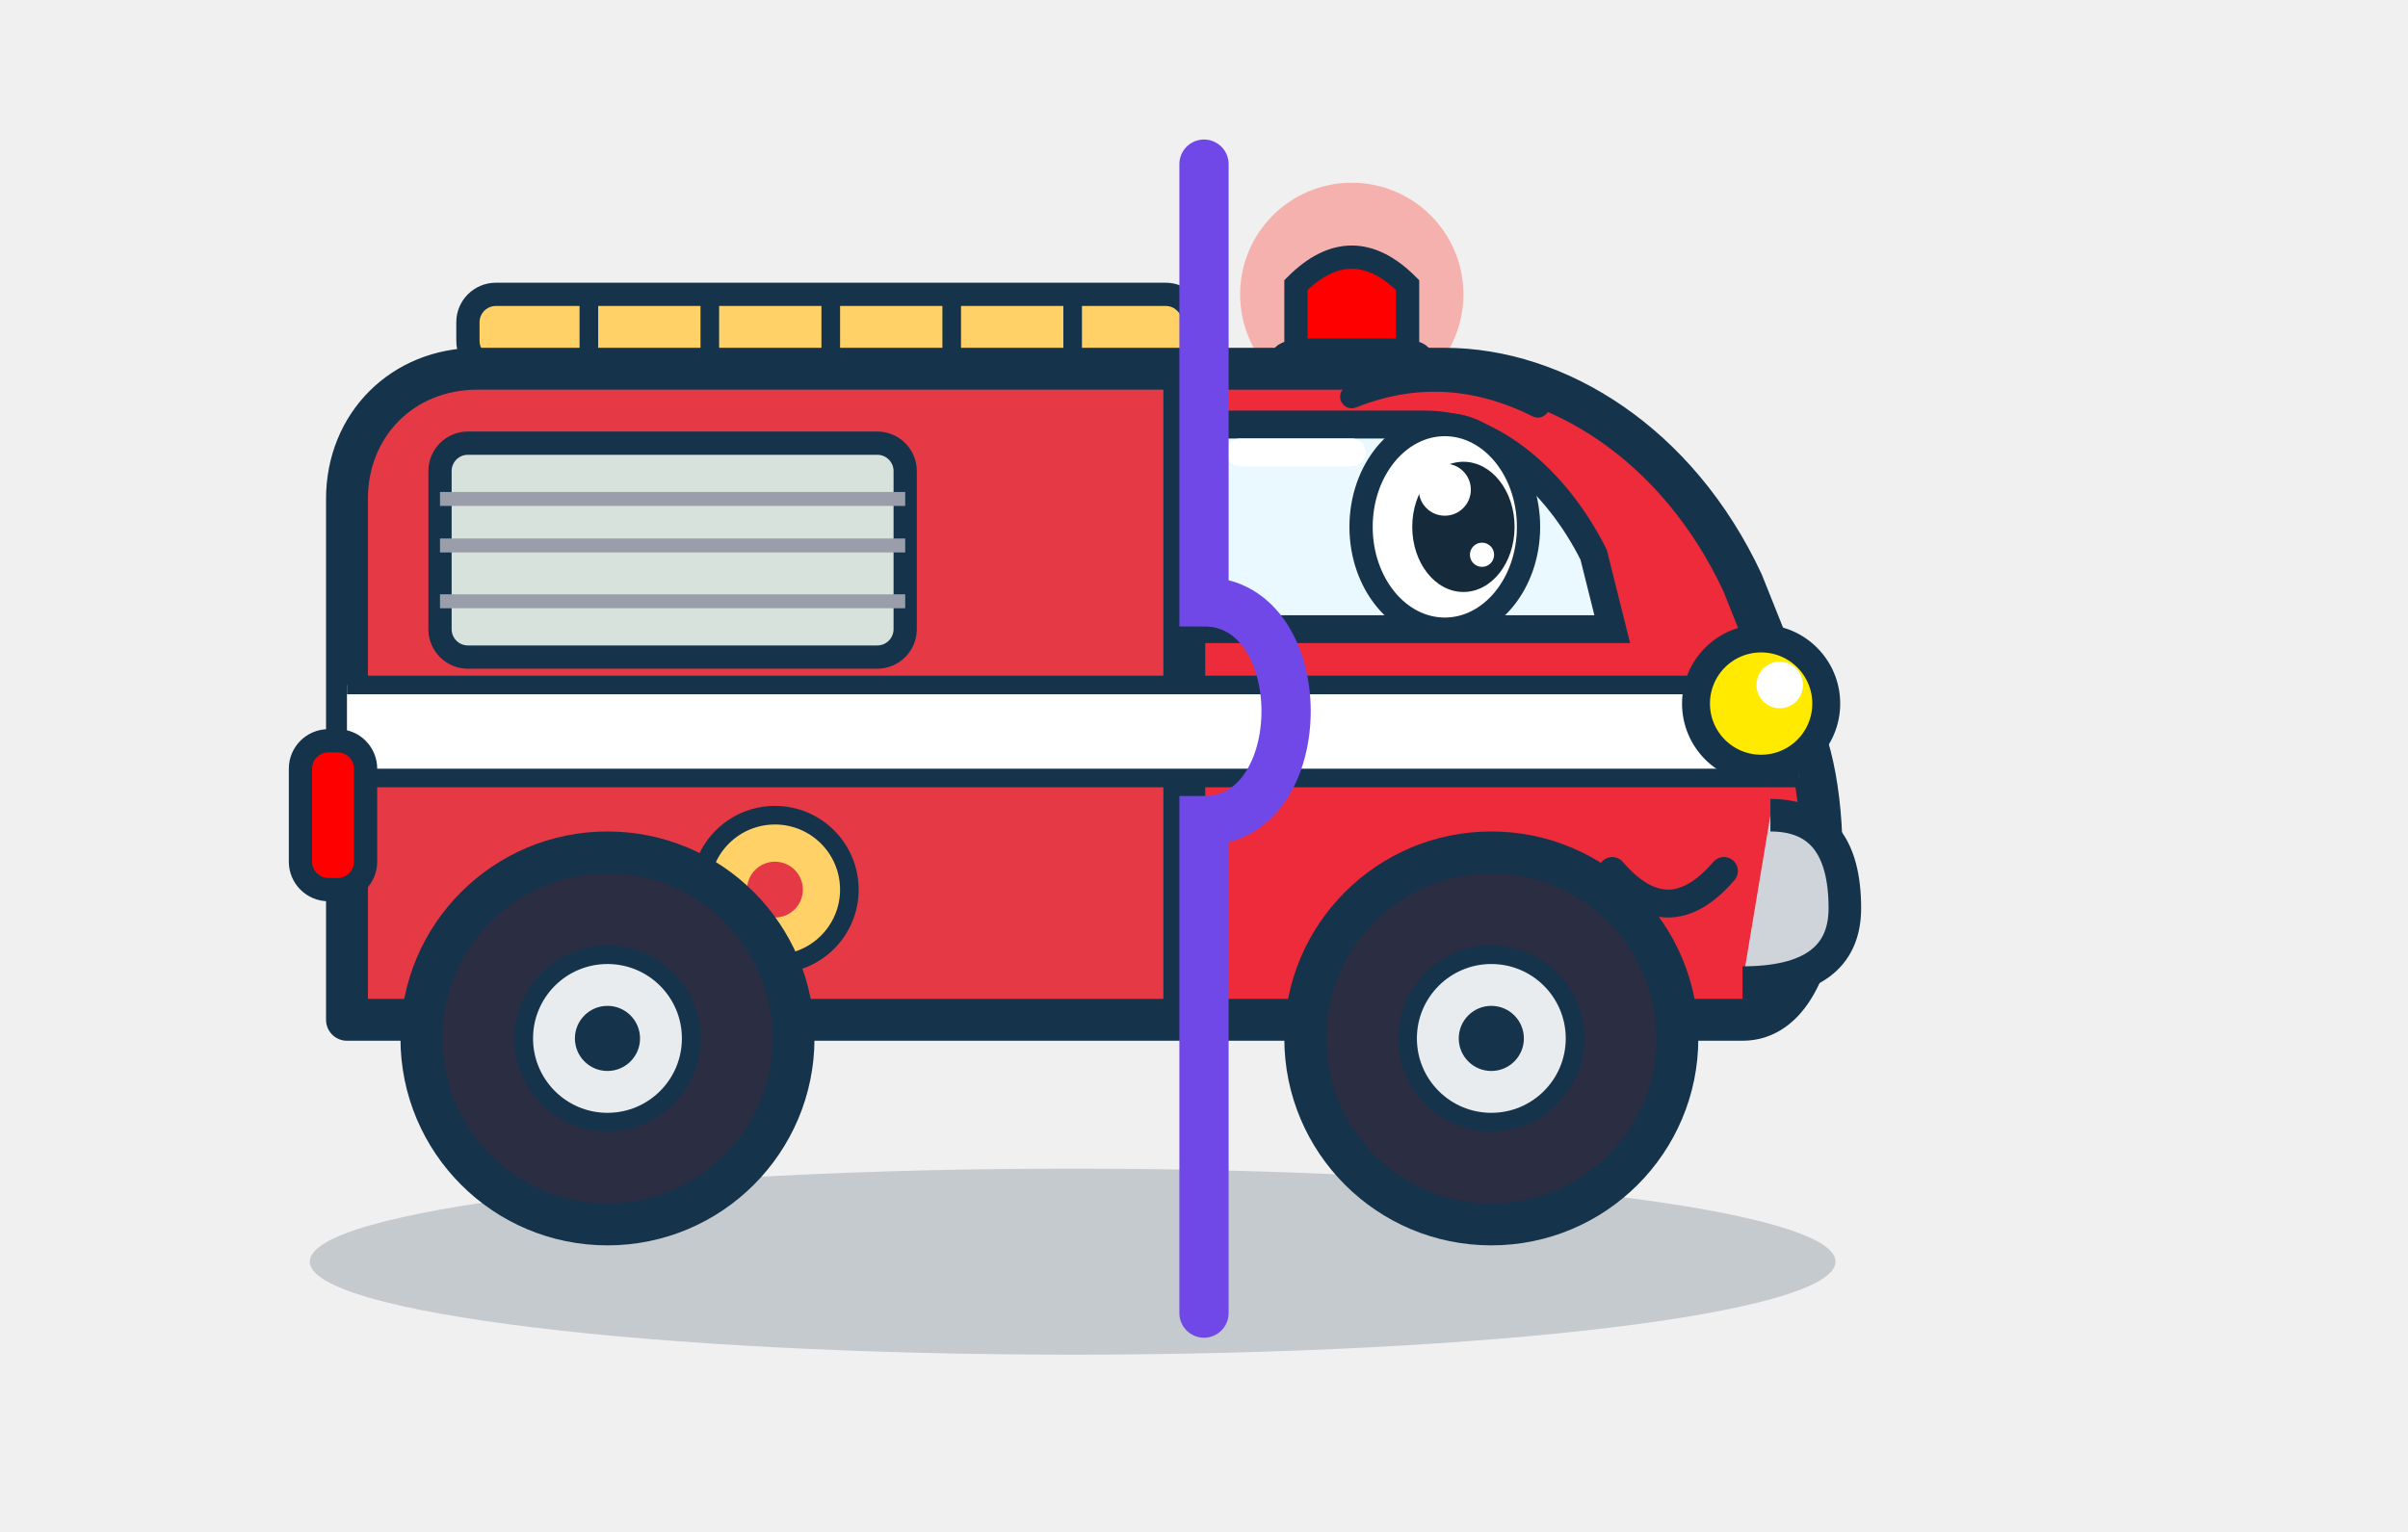
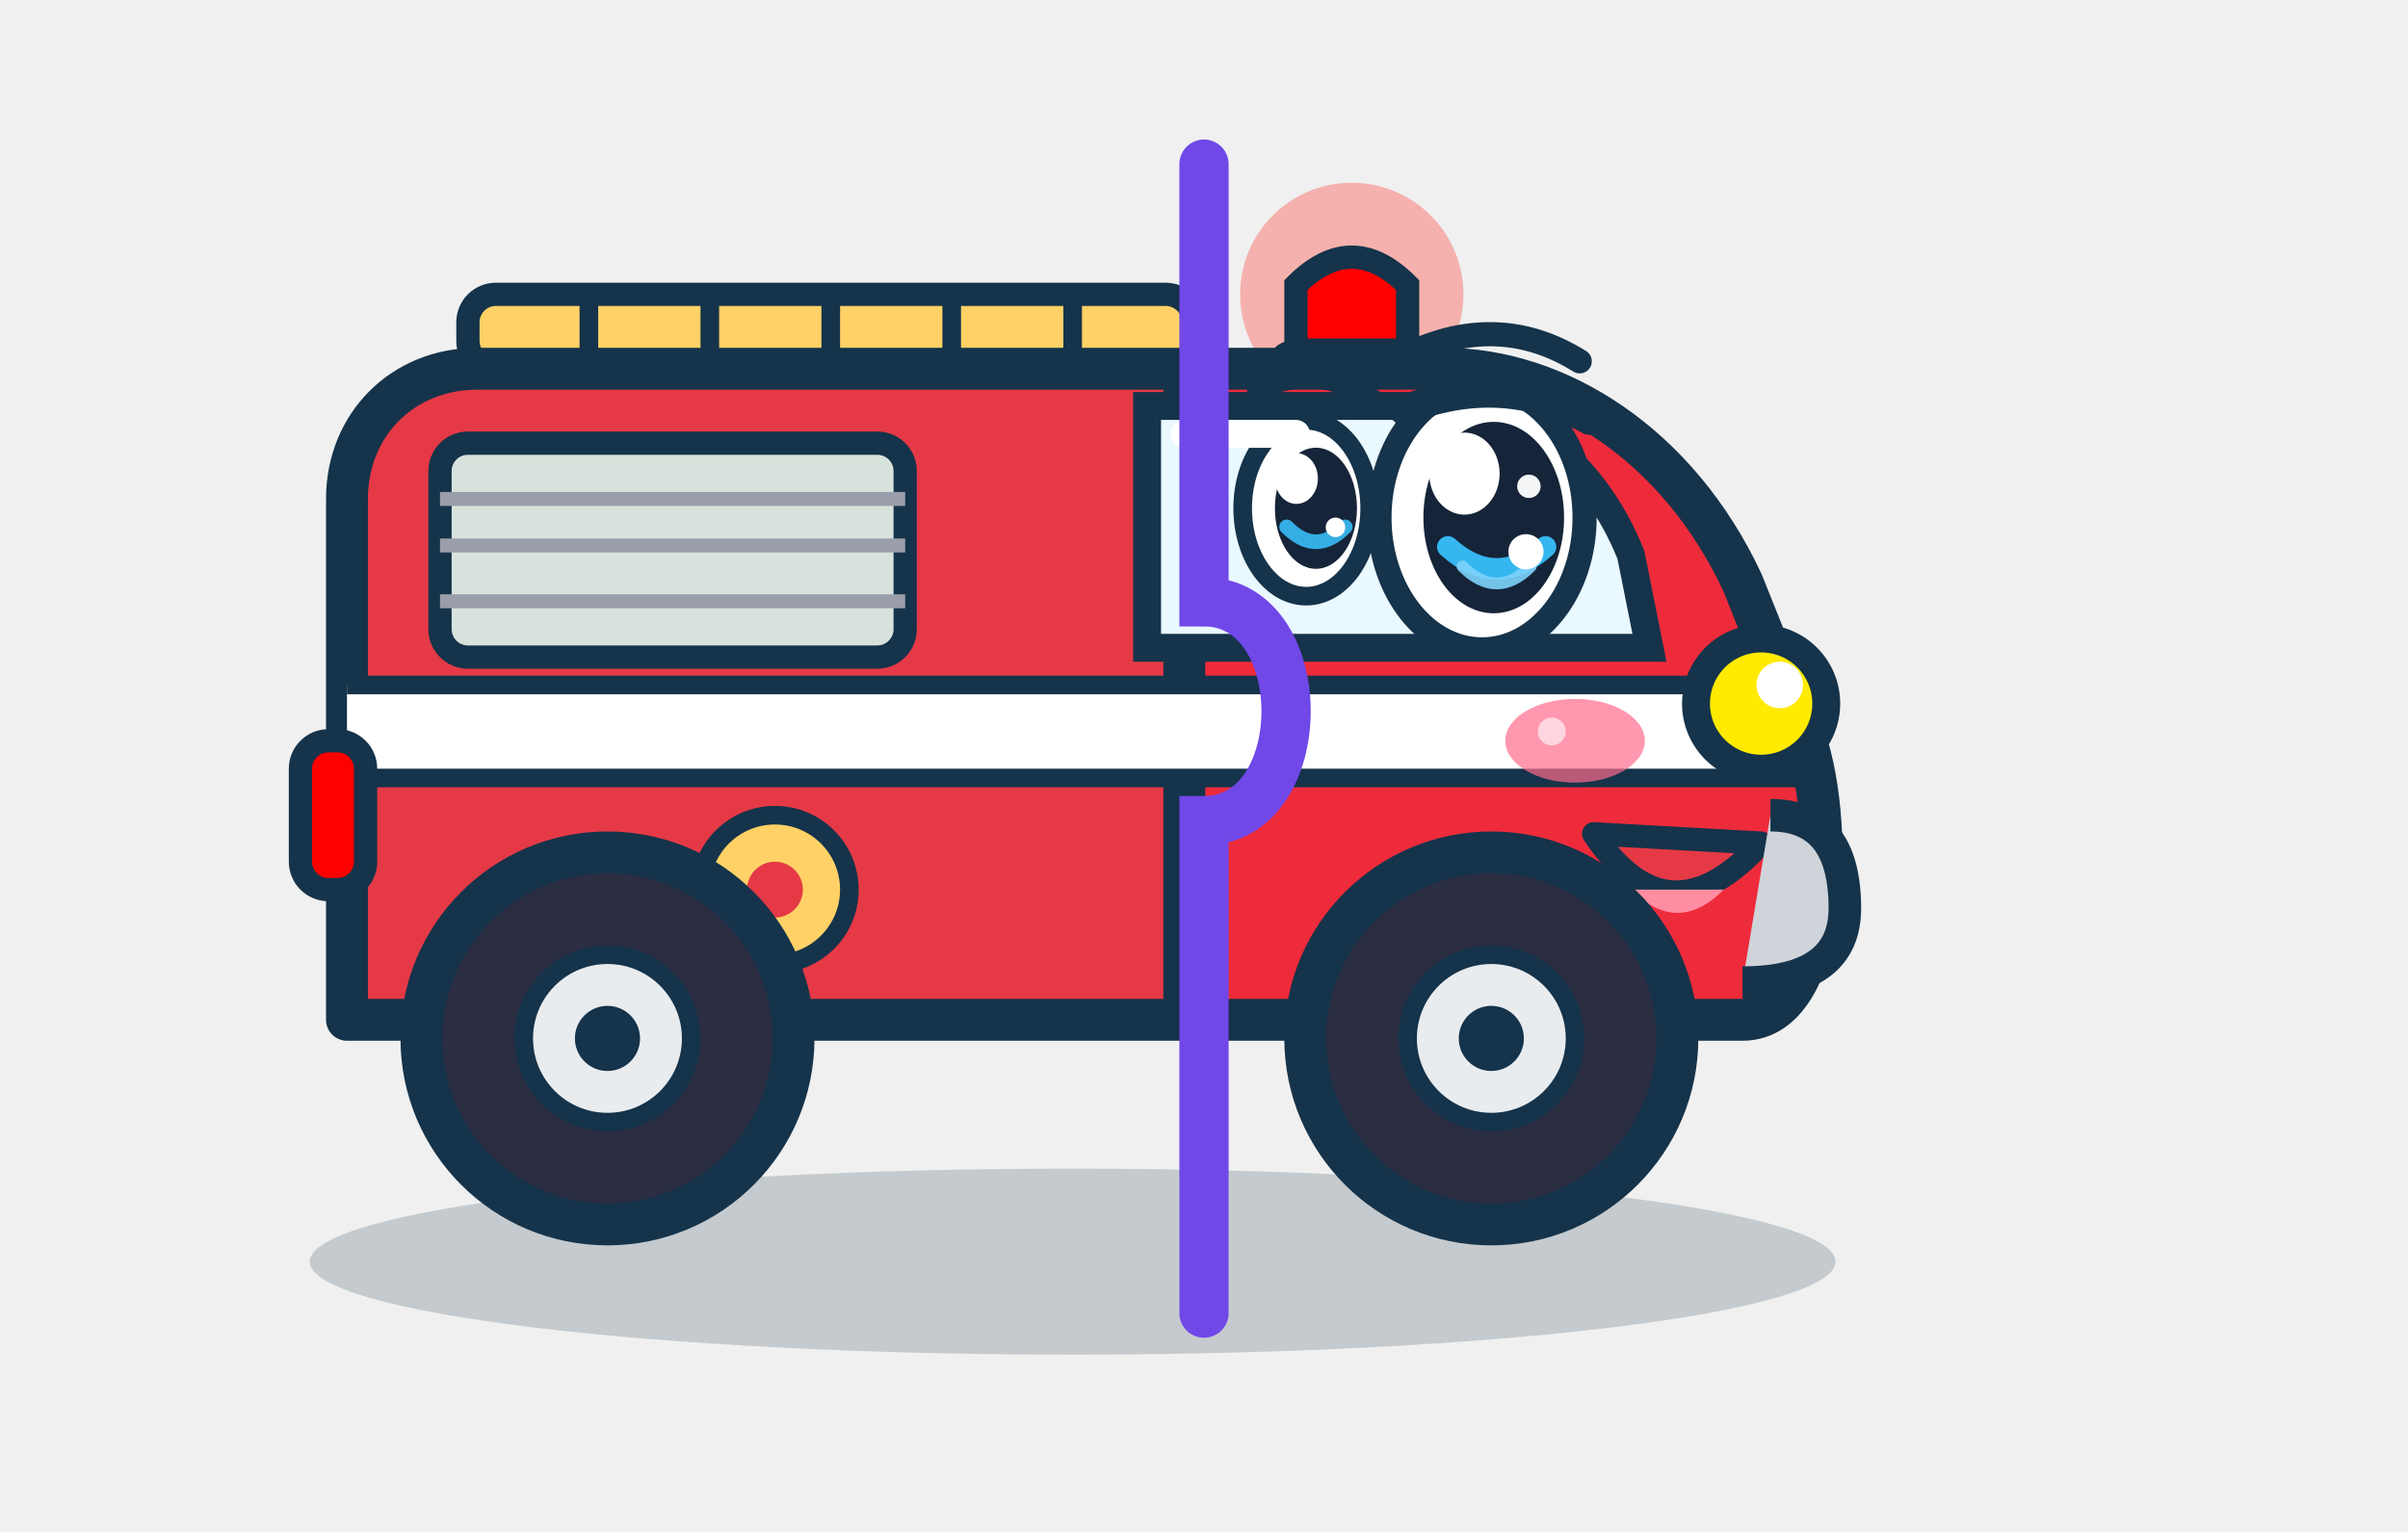
<svg xmlns="http://www.w3.org/2000/svg" viewBox="0 0 220 140" width="220" height="140">
  <g transform="translate(5, 5)">
    <g transform="translate(8, 10) scale(0.85)">
      <ellipse cx="100" cy="118" rx="82" ry="10" fill="rgba(21, 51, 74, 0.2)" />
      <g transform="translate(0, 0)">
        <circle cx="130" cy="14" r="12" fill="#FF3B30" opacity="0.35" />
        <path d="M 124 20 L 124 13 Q 130 7 136 13 L 136 20 Z" fill="#FF0000" stroke="#15334A" stroke-width="2.5" />
        <rect x="122" y="20" width="16" height="5" rx="1.5" fill="#FFCC00" stroke="#15334A" stroke-width="2" />
        <rect x="35" y="14" width="78" height="8" rx="3" fill="#FFD166" stroke="#15334A" stroke-width="2.5" />
        <line x1="48" y1="14" x2="48" y2="22" stroke="#15334A" stroke-width="2" />
        <line x1="61" y1="14" x2="61" y2="22" stroke="#15334A" stroke-width="2" />
        <line x1="74" y1="14" x2="74" y2="22" stroke="#15334A" stroke-width="2" />
        <line x1="87" y1="14" x2="87" y2="22" stroke="#15334A" stroke-width="2" />
        <line x1="100" y1="14" x2="100" y2="22" stroke="#15334A" stroke-width="2" />
        <path d="M 22 36 C 22 28 28 22 36 22 L 115 22 L 115 92 L 22 92 Z" fill="#E63946" stroke="#15334A" stroke-width="4.5" stroke-linejoin="round" />
        <path d="M 112 22 L 140 22 C 152 22 165 30 172 45 L 178 60 C 182 68 182 92 172 92 L 112 92 Z" fill="#EE2B3B" stroke="#15334A" stroke-width="4.5" stroke-linejoin="round" />
        <path d="M 22 56 L 178 56 L 178 66 L 22 66 Z" fill="#FFFFFF" />
        <line x1="22" y1="56" x2="178" y2="56" stroke="#15334A" stroke-width="2" />
        <line x1="22" y1="66" x2="178" y2="66" stroke="#15334A" stroke-width="2" />
        <rect x="32" y="30" width="50" height="23" rx="3" fill="#D8E2DC" stroke="#15334A" stroke-width="2.5" />
        <line x1="32" y1="36" x2="82" y2="36" stroke="#9A9EAB" stroke-width="1.5" />
        <line x1="32" y1="41" x2="82" y2="41" stroke="#9A9EAB" stroke-width="1.5" />
        <line x1="32" y1="47" x2="82" y2="47" stroke="#9A9EAB" stroke-width="1.5" />
        <circle cx="68" cy="78" r="8" fill="#FFD166" stroke="#15334A" stroke-width="2" />
        <circle cx="68" cy="78" r="3" fill="#E63946" />
-         <path d="M 115 28 L 138 28 C 145 28 152 34 156 42 L 158 50 L 115 50 Z" fill="#EAF8FF" stroke="#15334A" stroke-width="3" />
-         <ellipse cx="140" cy="39" rx="9" ry="11" fill="#FFFFFF" stroke="#15334A" stroke-width="2.5" />
-         <ellipse cx="142" cy="39" rx="5.5" ry="7" fill="#152B3C" />
-         <circle cx="140" cy="35" r="2.8" fill="#FFFFFF" />
-         <circle cx="144" cy="42" r="1.3" fill="#FFFFFF" />
-         <path d="M 130 25 Q 140 21 150 26" fill="none" stroke="#15334A" stroke-width="2.5" stroke-linecap="round" />
-         <path d="M 118 31 L 130 31" stroke="#FFFFFF" stroke-width="3" stroke-linecap="round" />
+         <path d="M 108 26 L 140 26 C 148 26 156 32 160 42 L 162 52 L 108 52 Z" fill="#EAF8FF" stroke="#15334A" stroke-width="3" />
+         <ellipse cx="125.1" cy="37" rx="6.825" ry="9.45" fill="#FFFFFF" stroke="#15334A" stroke-width="2" />
+         <ellipse cx="126.15" cy="37" rx="4.41" ry="6.51" fill="#152438" />
+         <path d="M 123 39 Q 126.15 42.2 129.3 39" fill="none" stroke="#38BDF8" stroke-width="1.575" stroke-linecap="round" opacity="0.9" />
+         <ellipse cx="124.05" cy="33.8" rx="2.31" ry="2.73" fill="#FFFFFF" />
+         <circle cx="128.25" cy="39.05" r="1.05" fill="#FFFFFF" />
+         <path d="M 119.85 24.35 Q 126.15 21.2 132.45 25.4" fill="none" stroke="#15334A" stroke-width="2.2" stroke-linecap="round" />
+         <ellipse cx="144" cy="38" rx="11.025" ry="14.175" fill="#FFFFFF" stroke="#15334A" stroke-width="2.6" />
+         <ellipse cx="145.26" cy="38" rx="7.56" ry="10.29" fill="#152438" />
+         <path d="M 140.325 41.15 Q 145.575 45.875 150.825 41.15" fill="none" stroke="#38BDF8" stroke-width="2.31" stroke-linecap="round" opacity="0.95" />
+         <path d="M 141.9 43.25 Q 145.575 46.925 149.25 43.25" fill="none" stroke="#7DD3FC" stroke-width="1.26" stroke-linecap="round" opacity="0.9" />
+         <ellipse cx="142.11" cy="33.275" rx="3.78" ry="4.41" fill="#FFFFFF" />
+         <circle cx="148.725" cy="41.675" r="1.89" fill="#FFFFFF" />
+         <circle cx="149.04" cy="34.64" r="1.26" fill="#FFFFFF" opacity="0.95" />
+         <path d="M 135.6 26.45 Q 146.1 22.25 155.55 27.5" fill="none" stroke="#15334A" stroke-width="3.2" stroke-linecap="round" />
+         <path d="M 136.65 20.15 Q 146.1 15.95 154.5 21.2" fill="none" stroke="#15334A" stroke-width="2.6" stroke-linecap="round" />
+         <ellipse cx="154" cy="62" rx="7.5" ry="4.5" fill="#FF6B8B" opacity="0.7" />
+         <circle cx="151.5" cy="61" r="1.5" fill="#FFFFFF" opacity="0.6" />
+         <path d="M 156 72 Q 164 84 174 73 Z" fill="#E63946" stroke="#15334A" stroke-width="2.5" stroke-linejoin="round" />
+         <path d="M 160 78 Q 165 83 170 78 Z" fill="#FF8DA1" />
+         <path d="M 112 29 L 124 29" stroke="#FFFFFF" stroke-width="3" stroke-linecap="round" />
        <path d="M 175 70 Q 183 70 183 80 Q 183 88 172 88" fill="#CED4DA" stroke="#15334A" stroke-width="3.5" stroke-linejoin="round" />
-         <path d="M 158 76 Q 164 83 170 76" fill="none" stroke="#15334A" stroke-width="3" stroke-linecap="round" />
        <circle cx="174" cy="58" r="7" fill="#FFEA00" stroke="#15334A" stroke-width="3" />
        <circle cx="176" cy="56" r="2.5" fill="#FFFFFF" />
        <rect x="17" y="62" width="7" height="16" rx="3" fill="#FF0000" stroke="#15334A" stroke-width="2.5" />
        <circle cx="50" cy="94" r="20" fill="#2B2D42" stroke="#15334A" stroke-width="4.5" />
        <circle cx="50" cy="94" r="9" fill="#E9ECEF" stroke="#15334A" stroke-width="2" />
        <circle cx="50" cy="94" r="3.5" fill="#15334A" />
        <circle cx="145" cy="94" r="20" fill="#2B2D42" stroke="#15334A" stroke-width="4.5" />
        <circle cx="145" cy="94" r="9" fill="#E9ECEF" stroke="#15334A" stroke-width="2" />
        <circle cx="145" cy="94" r="3.5" fill="#15334A" />
      </g>
    </g>
    <path d="M 105 10 L 105 50 C 115 50 115 70 105 70 L 105 115" fill="none" stroke="#7048E8" stroke-width="4.5" stroke-linecap="round" />
  </g>
</svg>
